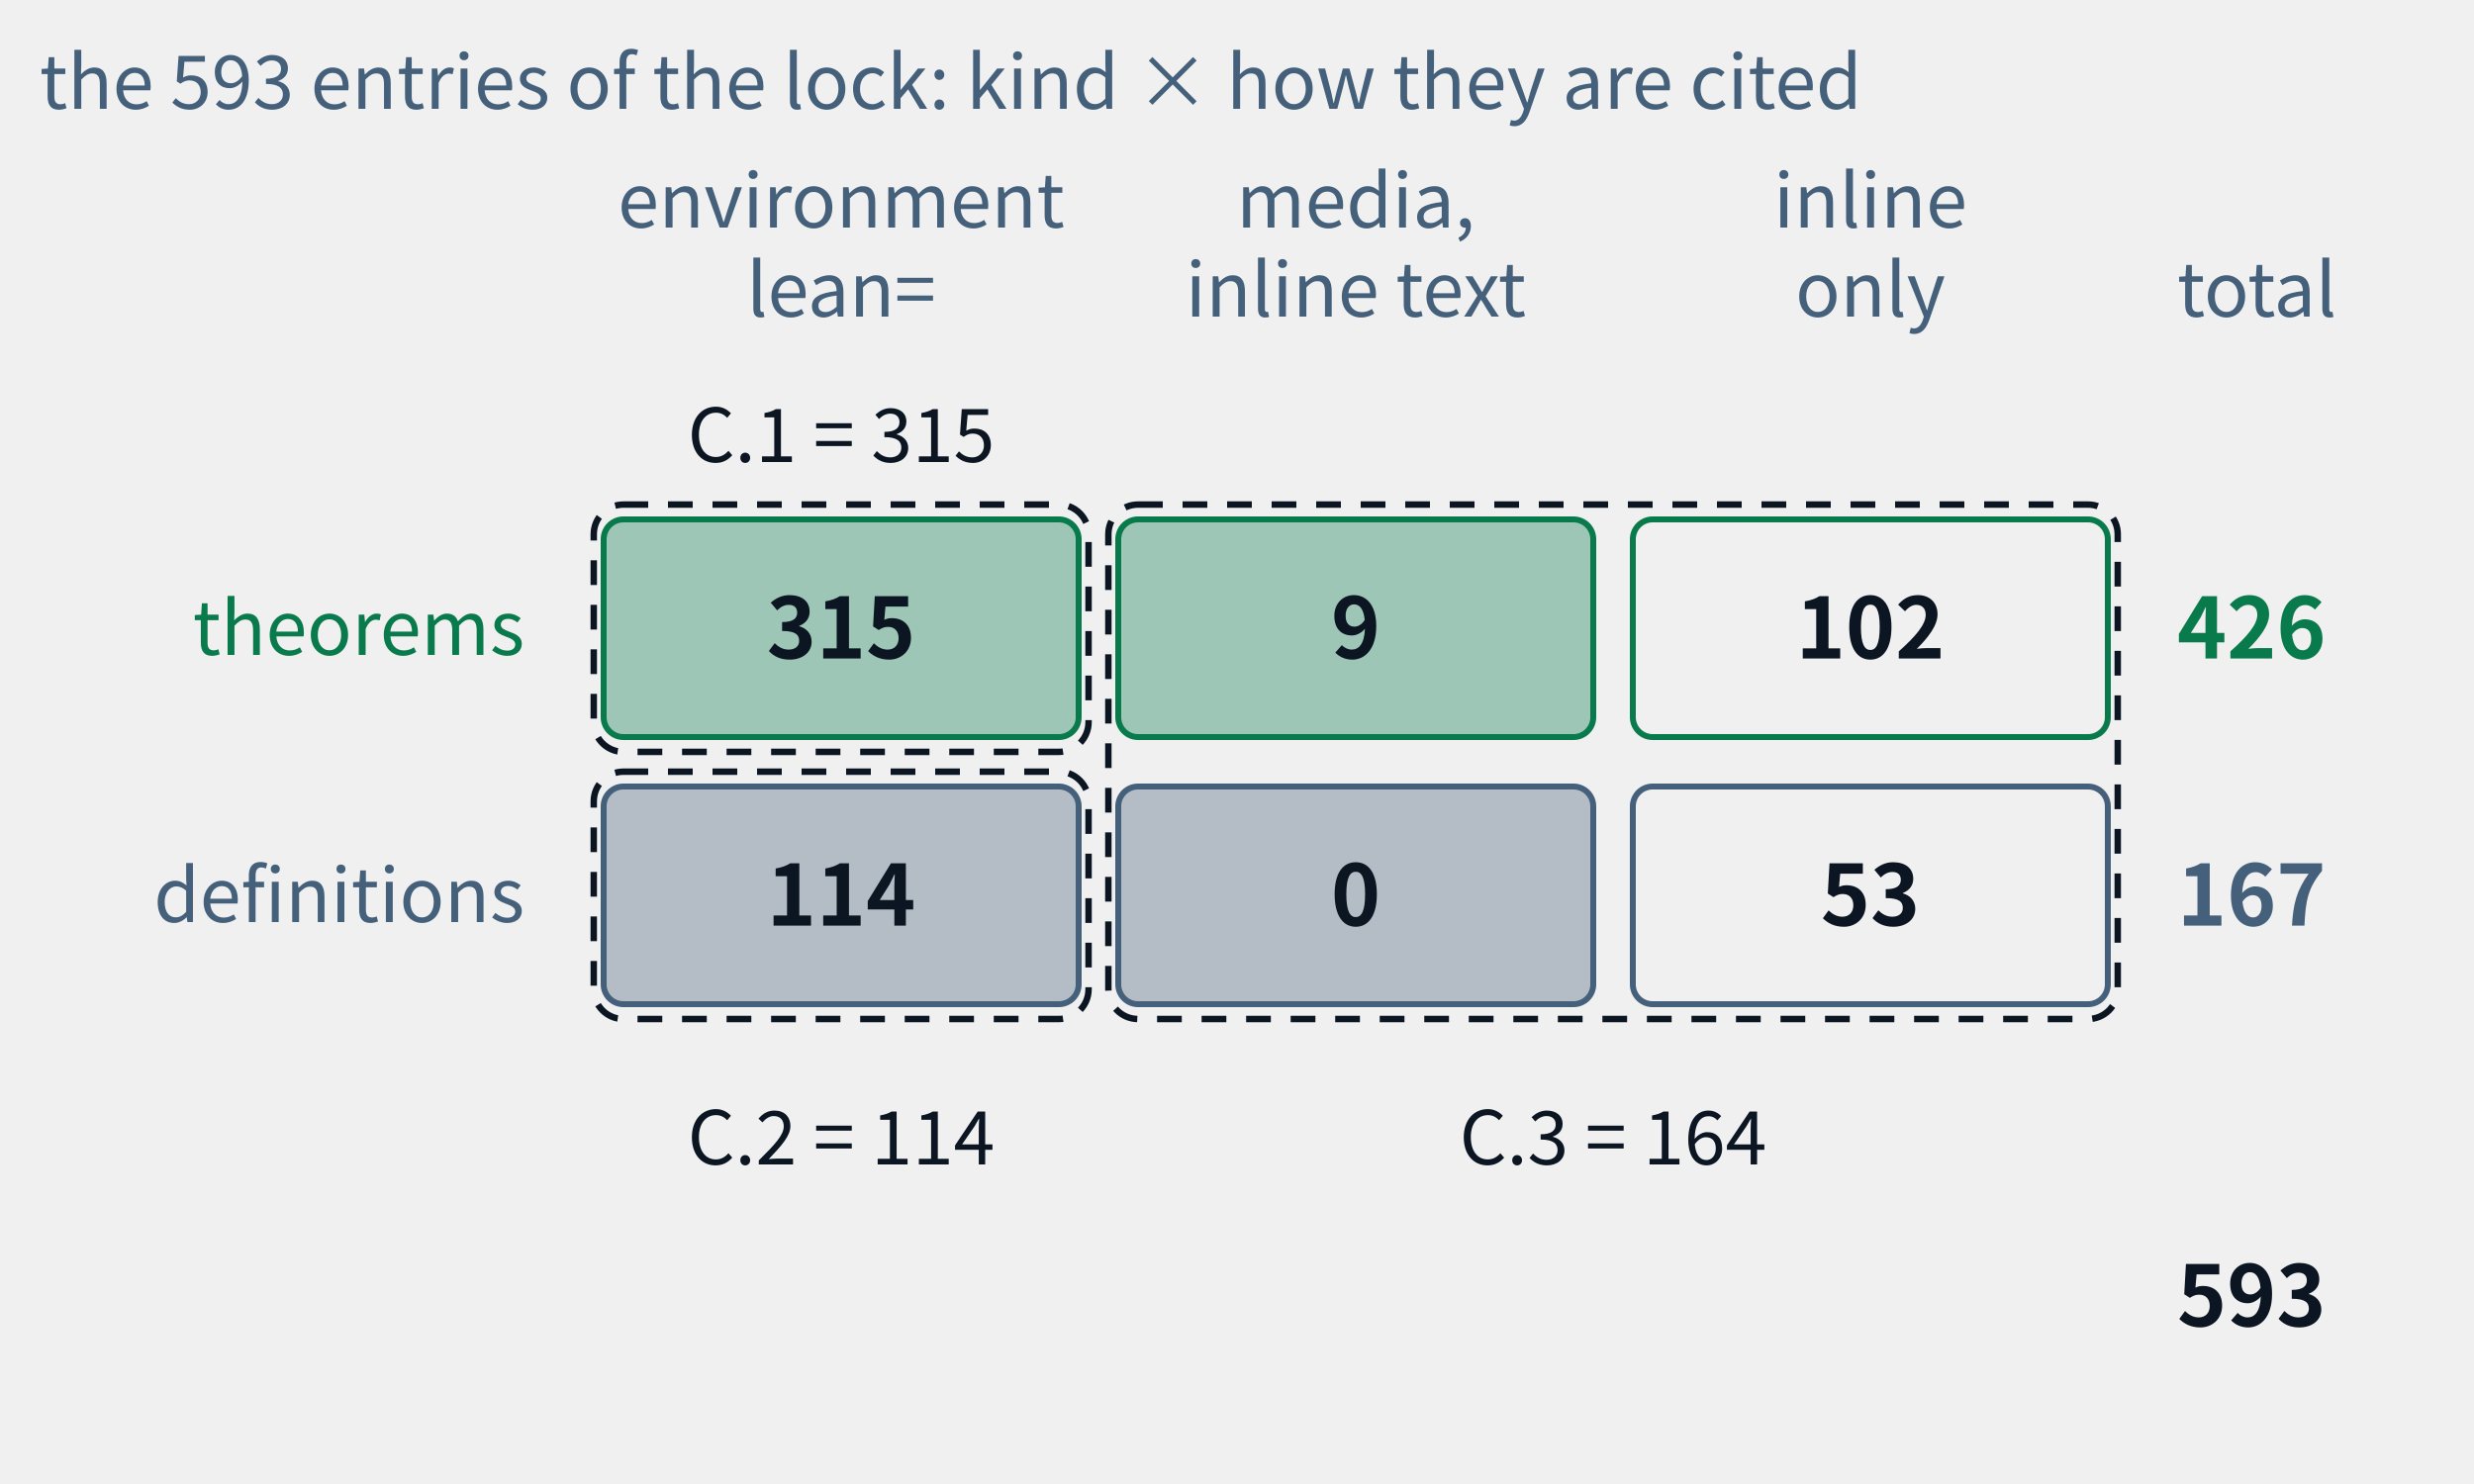
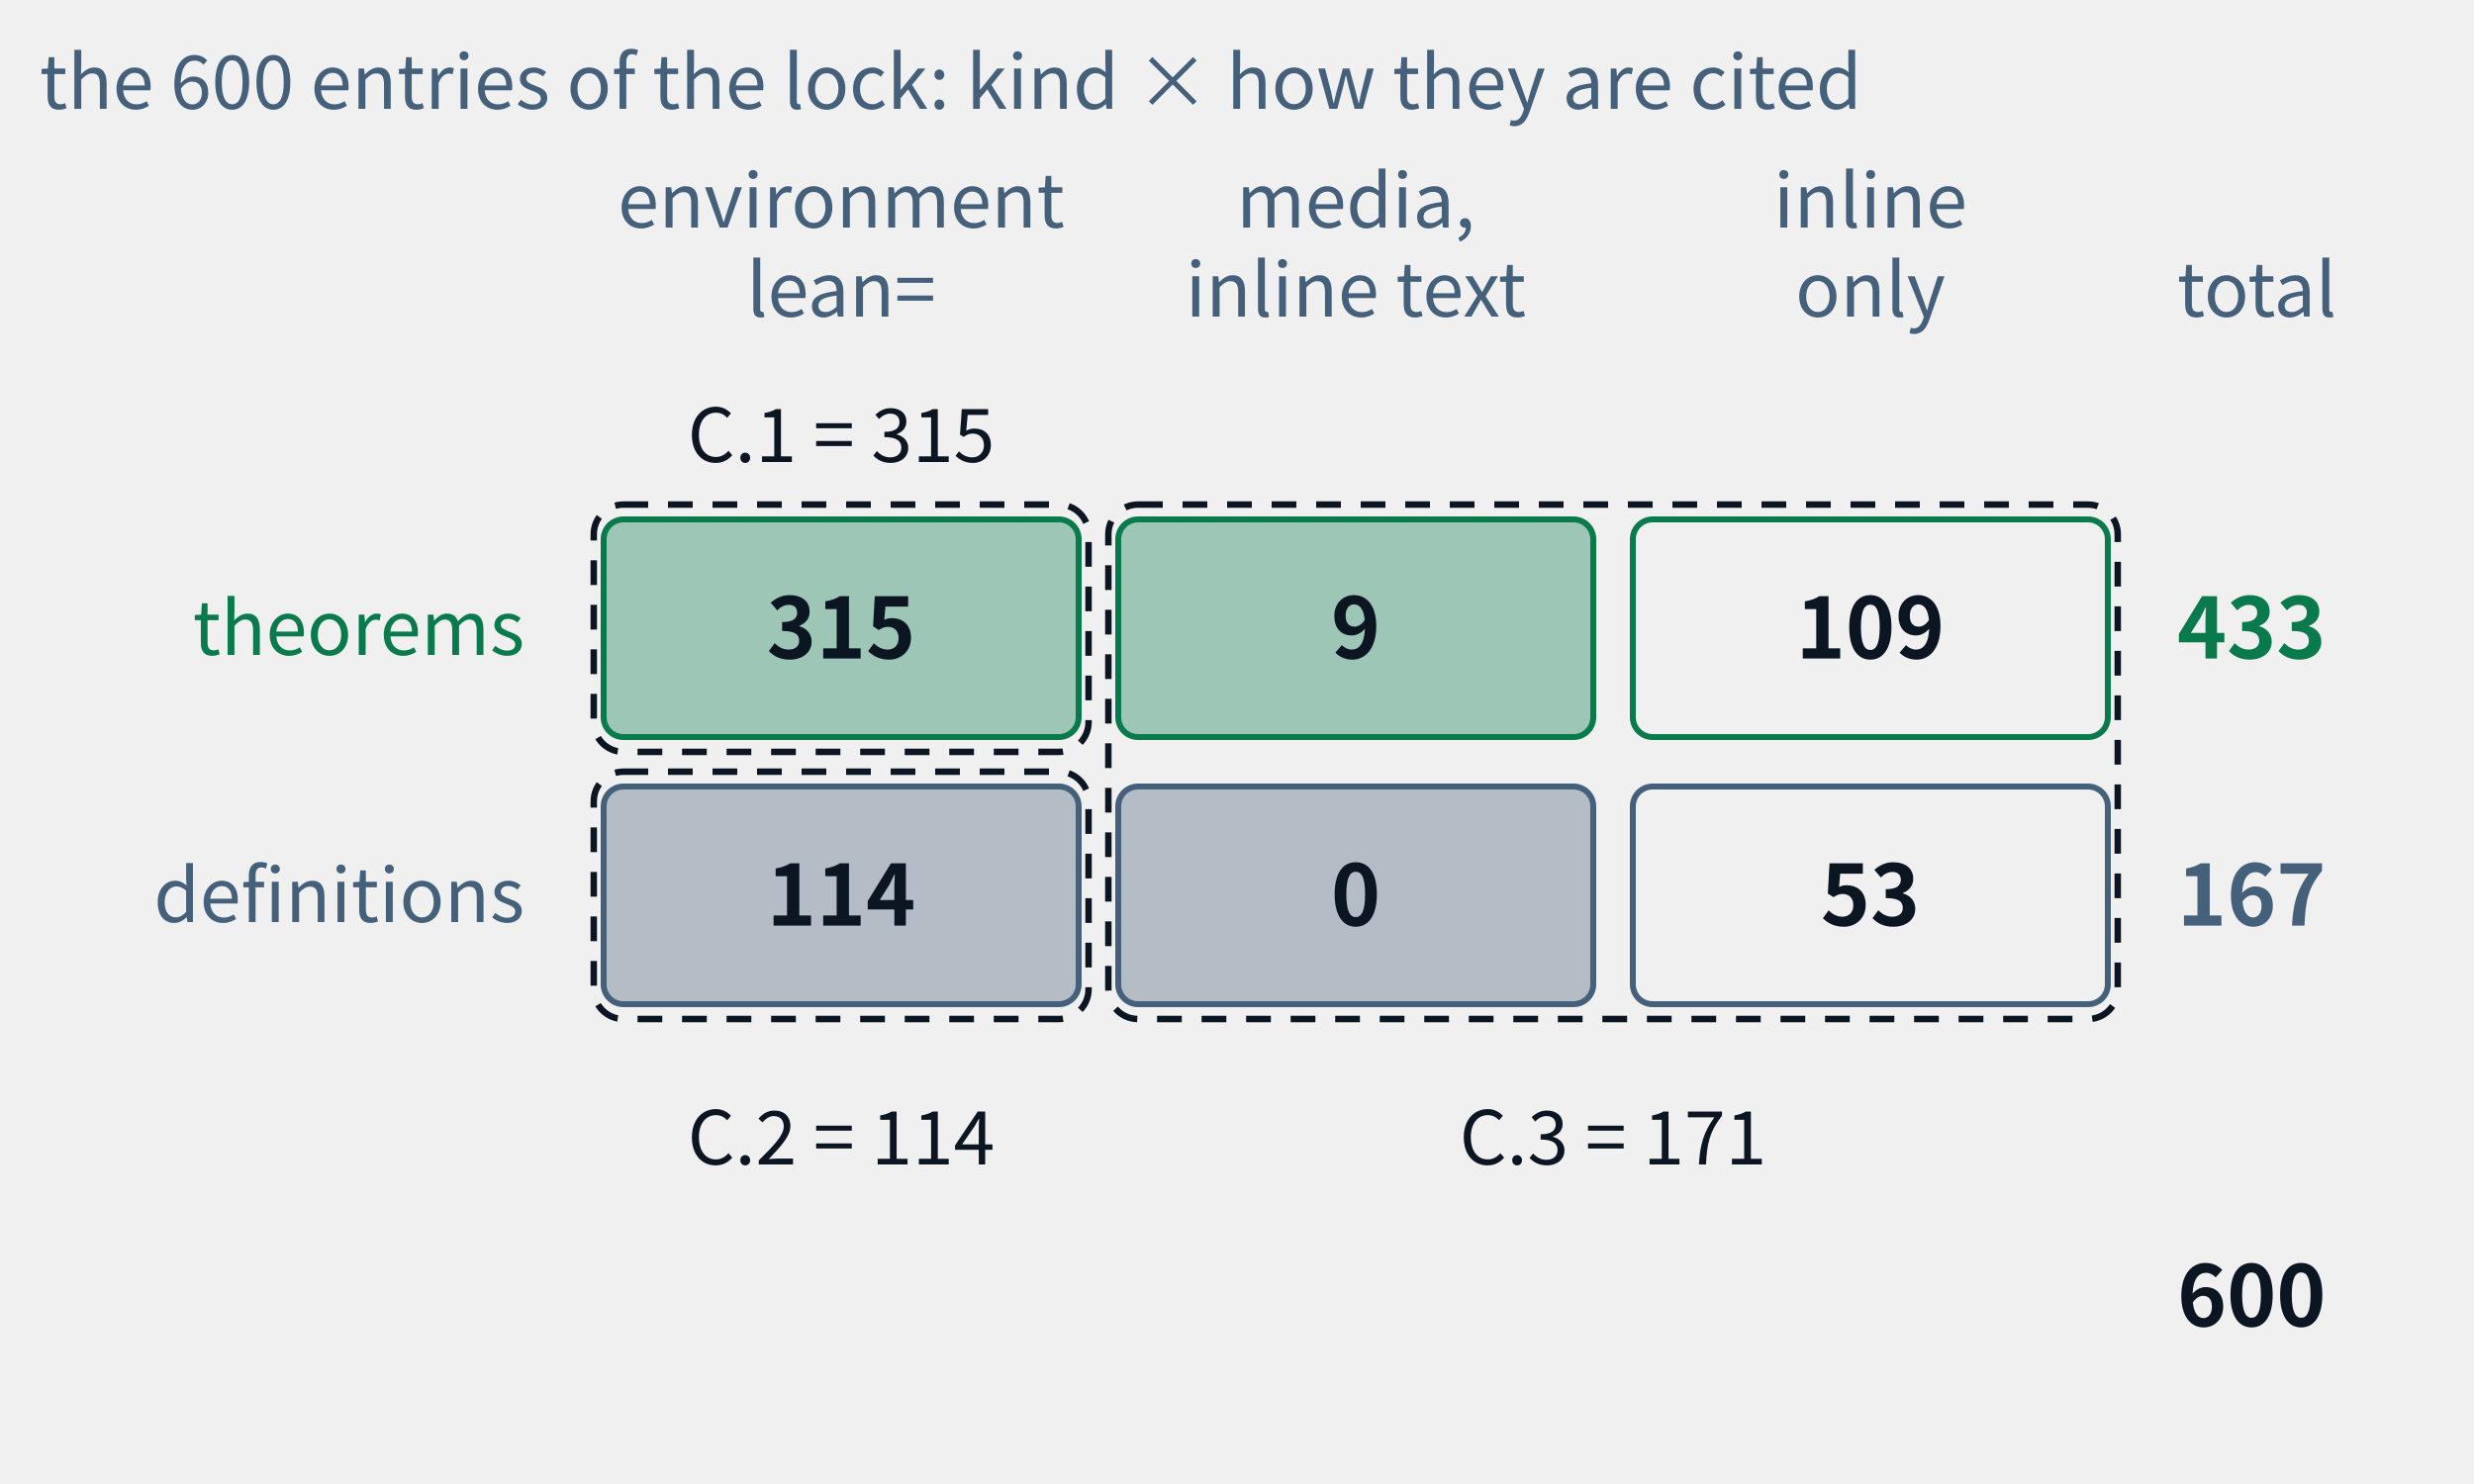
- <svg xmlns="http://www.w3.org/2000/svg" class="tr-fig" data-tr-fig="appc-ledger" data-lang="en" viewBox="0 0 500 300" width="500" height="300" font-family="'Noto Sans SC', 'Noto Sans CJK SC', 'Source Sans 3', 'PingFang SC', 'Microsoft YaHei', system-ui, sans-serif" role="img" aria-label="A ledger of two rows and three columns: the rows are theorems and definitions, the columns are cited with lean= in an environment, cited by media and only inline in the text, and reached by inline links only. The theorem row reads 315, 9, 102, total 426; the definition row 114, 0, 53, total 167; in all 593. Three dashed frames mark the three indexes of appendix C: C.1 = 315, C.2 = 114, C.3 = 9 + 102 + 0 + 53 = 164.">
+ <svg xmlns="http://www.w3.org/2000/svg" class="tr-fig" data-tr-fig="appc-ledger" data-lang="en" viewBox="0 0 500 300" width="500" height="300" font-family="'Noto Sans SC', 'Noto Sans CJK SC', 'Source Sans 3', 'PingFang SC', 'Microsoft YaHei', system-ui, sans-serif" role="img" aria-label="A ledger of two rows and three columns: the rows are theorems and definitions, the columns are cited with lean= in an environment, cited by media and only inline in the text, and reached by inline links only. The theorem row reads 315, 9, 109, total 433; the definition row 114, 0, 53, total 167; in all 600. Three dashed frames mark the three indexes of appendix C: C.1 = 315, C.2 = 114, C.3 = 9 + 109 + 0 + 53 = 171.">
  <style>.ts-ink{stroke:#0b1622}.tf-ink{fill:#0b1622}.ts-dim{stroke:#45607a}.tf-dim{fill:#45607a}.ts-faint{stroke:#9db3c4}.tf-faint{fill:#9db3c4}.ts-edge{stroke:#b9d0dd}.tf-edge{fill:#b9d0dd}.ts-hot{stroke:#5f9bb5}.tf-hot{fill:#5f9bb5}.ts-bg{stroke:#ffffff}.tf-bg{fill:#ffffff}.ts-panel{stroke:#eef5f9}.tf-panel{fill:#eef5f9}.ts-sheet{stroke:#f7fbfd}.tf-sheet{fill:#f7fbfd}.ts-cyan{stroke:#007c8a}.tf-cyan{fill:#007c8a}.ts-magenta{stroke:#b0128f}.tf-magenta{fill:#b0128f}.ts-amber{stroke:#946200}.tf-amber{fill:#946200}.ts-violet{stroke:#5a45c8}.tf-violet{fill:#5a45c8}.ts-ok{stroke:#087a4c}.tf-ok{fill:#087a4c}.ts-warn{stroke:#c21f3a}.tf-warn{fill:#c21f3a}.ts-blue{stroke:#1d5fd0}.tf-blue{fill:#1d5fd0}.ts-orange{stroke:#b85410}.tf-orange{fill:#b85410}.ts-sigma{stroke:#28405a}.tf-sigma{fill:#28405a}@media (prefers-color-scheme:dark){.ts-ink{stroke:#d4efff}.tf-ink{fill:#d4efff}.ts-dim{stroke:#6f8ea5}.tf-dim{fill:#6f8ea5}.ts-faint{stroke:#34506a}.tf-faint{fill:#34506a}.ts-edge{stroke:#143049}.tf-edge{fill:#143049}.ts-hot{stroke:#1f5d7c}.tf-hot{fill:#1f5d7c}.ts-bg{stroke:#03060c}.tf-bg{fill:#03060c}.ts-panel{stroke:#07101b}.tf-panel{fill:#07101b}.ts-sheet{stroke:#050c16}.tf-sheet{fill:#050c16}.ts-cyan{stroke:#19f0ff}.tf-cyan{fill:#19f0ff}.ts-magenta{stroke:#ff2fd0}.tf-magenta{fill:#ff2fd0}.ts-amber{stroke:#ffc83d}.tf-amber{fill:#ffc83d}.ts-violet{stroke:#9d8cff}.tf-violet{fill:#9d8cff}.ts-ok{stroke:#46ffb2}.tf-ok{fill:#46ffb2}.ts-warn{stroke:#ff5064}.tf-warn{fill:#ff5064}.ts-blue{stroke:#2a7bff}.tf-blue{fill:#2a7bff}.ts-orange{stroke:#ff8a3c}.tf-orange{fill:#ff8a3c}.ts-sigma{stroke:#cfe3ff}.tf-sigma{fill:#cfe3ff}}</style>
  <text class="tf-dim" x="170" y="46" font-size="15" text-anchor="middle">environment</text>
  <text class="tf-dim" x="170" y="64" font-size="15" text-anchor="middle">lean=</text>
  <text class="tf-dim" x="274" y="46" font-size="15" text-anchor="middle">media,</text>
  <text class="tf-dim" x="274" y="64" font-size="15" text-anchor="middle">inline text</text>
  <text class="tf-dim" x="378" y="46" font-size="15" text-anchor="middle">inline</text>
  <text class="tf-dim" x="378" y="64" font-size="15" text-anchor="middle">only</text>
  <text class="tf-dim" x="440" y="64" font-size="15">total</text>
  <text class="tf-ok" x="106" y="132.4" font-size="15" text-anchor="end">theorems</text>
  <rect x="122" y="105" width="96" height="44" rx="4" class="ts-ok tf-ok" stroke-width="1.2" fill-opacity="0.35" />
  <text class="tf-ink" x="170" y="133.12" font-size="17" text-anchor="middle" font-weight="600">315</text>
  <rect x="226" y="105" width="96" height="44" rx="4" class="ts-ok tf-ok" stroke-width="1.2" fill-opacity="0.35" />
  <text class="tf-ink" x="274" y="133.12" font-size="17" text-anchor="middle" font-weight="600">9</text>
  <rect x="330" y="105" width="96" height="44" rx="4" class="ts-ok" stroke-width="1.2" fill="none" />
-   <text class="tf-ink" x="378" y="133.12" font-size="17" text-anchor="middle" font-weight="600">102</text>
-   <text class="tf-ok" x="440" y="133.12" font-size="17" font-weight="600">426</text>
+   <text class="tf-ink" x="378" y="133.12" font-size="17" text-anchor="middle" font-weight="600">109</text>
+   <text class="tf-ok" x="440" y="133.12" font-size="17" font-weight="600">433</text>
  <text class="tf-dim" x="106" y="186.4" font-size="15" text-anchor="end">definitions</text>
  <rect x="122" y="159" width="96" height="44" rx="4" class="ts-dim tf-dim" stroke-width="1.2" fill-opacity="0.35" />
  <text class="tf-ink" x="170" y="187.12" font-size="17" text-anchor="middle" font-weight="600">114</text>
  <rect x="226" y="159" width="96" height="44" rx="4" class="ts-dim tf-dim" stroke-width="1.2" fill-opacity="0.35" />
  <text class="tf-ink" x="274" y="187.12" font-size="17" text-anchor="middle" font-weight="600">0</text>
  <rect x="330" y="159" width="96" height="44" rx="4" class="ts-dim" stroke-width="1.2" fill="none" />
  <text class="tf-ink" x="378" y="187.12" font-size="17" text-anchor="middle" font-weight="600">53</text>
  <text class="tf-dim" x="440" y="187.12" font-size="17" font-weight="600">167</text>
-   <text class="tf-ink" x="440" y="268.12" font-size="17" font-weight="600">593</text>
+   <text class="tf-ink" x="440" y="268.12" font-size="17" font-weight="600">600</text>
  <rect x="120" y="102" width="100" height="50" rx="6" class="ts-ink" stroke-width="1.3" stroke-dasharray="5 4" fill="none" />
  <rect x="120" y="156" width="100" height="50" rx="6" class="ts-ink" stroke-width="1.3" stroke-dasharray="5 4" fill="none" />
  <rect x="224" y="102" width="204" height="104" rx="6" class="ts-ink" stroke-width="1.3" stroke-dasharray="5 4" fill="none" />
  <text class="tf-ink" x="170" y="93.4" font-size="15" text-anchor="middle">C.1 = 315</text>
  <text class="tf-ink" x="170" y="235.4" font-size="15" text-anchor="middle">C.2 = 114</text>
-   <text class="tf-ink" x="326" y="235.4" font-size="15" text-anchor="middle">C.3 = 164</text>
-   <text class="tf-dim" x="8" y="22" font-size="15">the 593 entries of the lock: kind × how they are cited</text>
+   <text class="tf-ink" x="326" y="235.4" font-size="15" text-anchor="middle">C.3 = 171</text>
+   <text class="tf-dim" x="8" y="22" font-size="15">the 600 entries of the lock: kind × how they are cited</text>
</svg>
